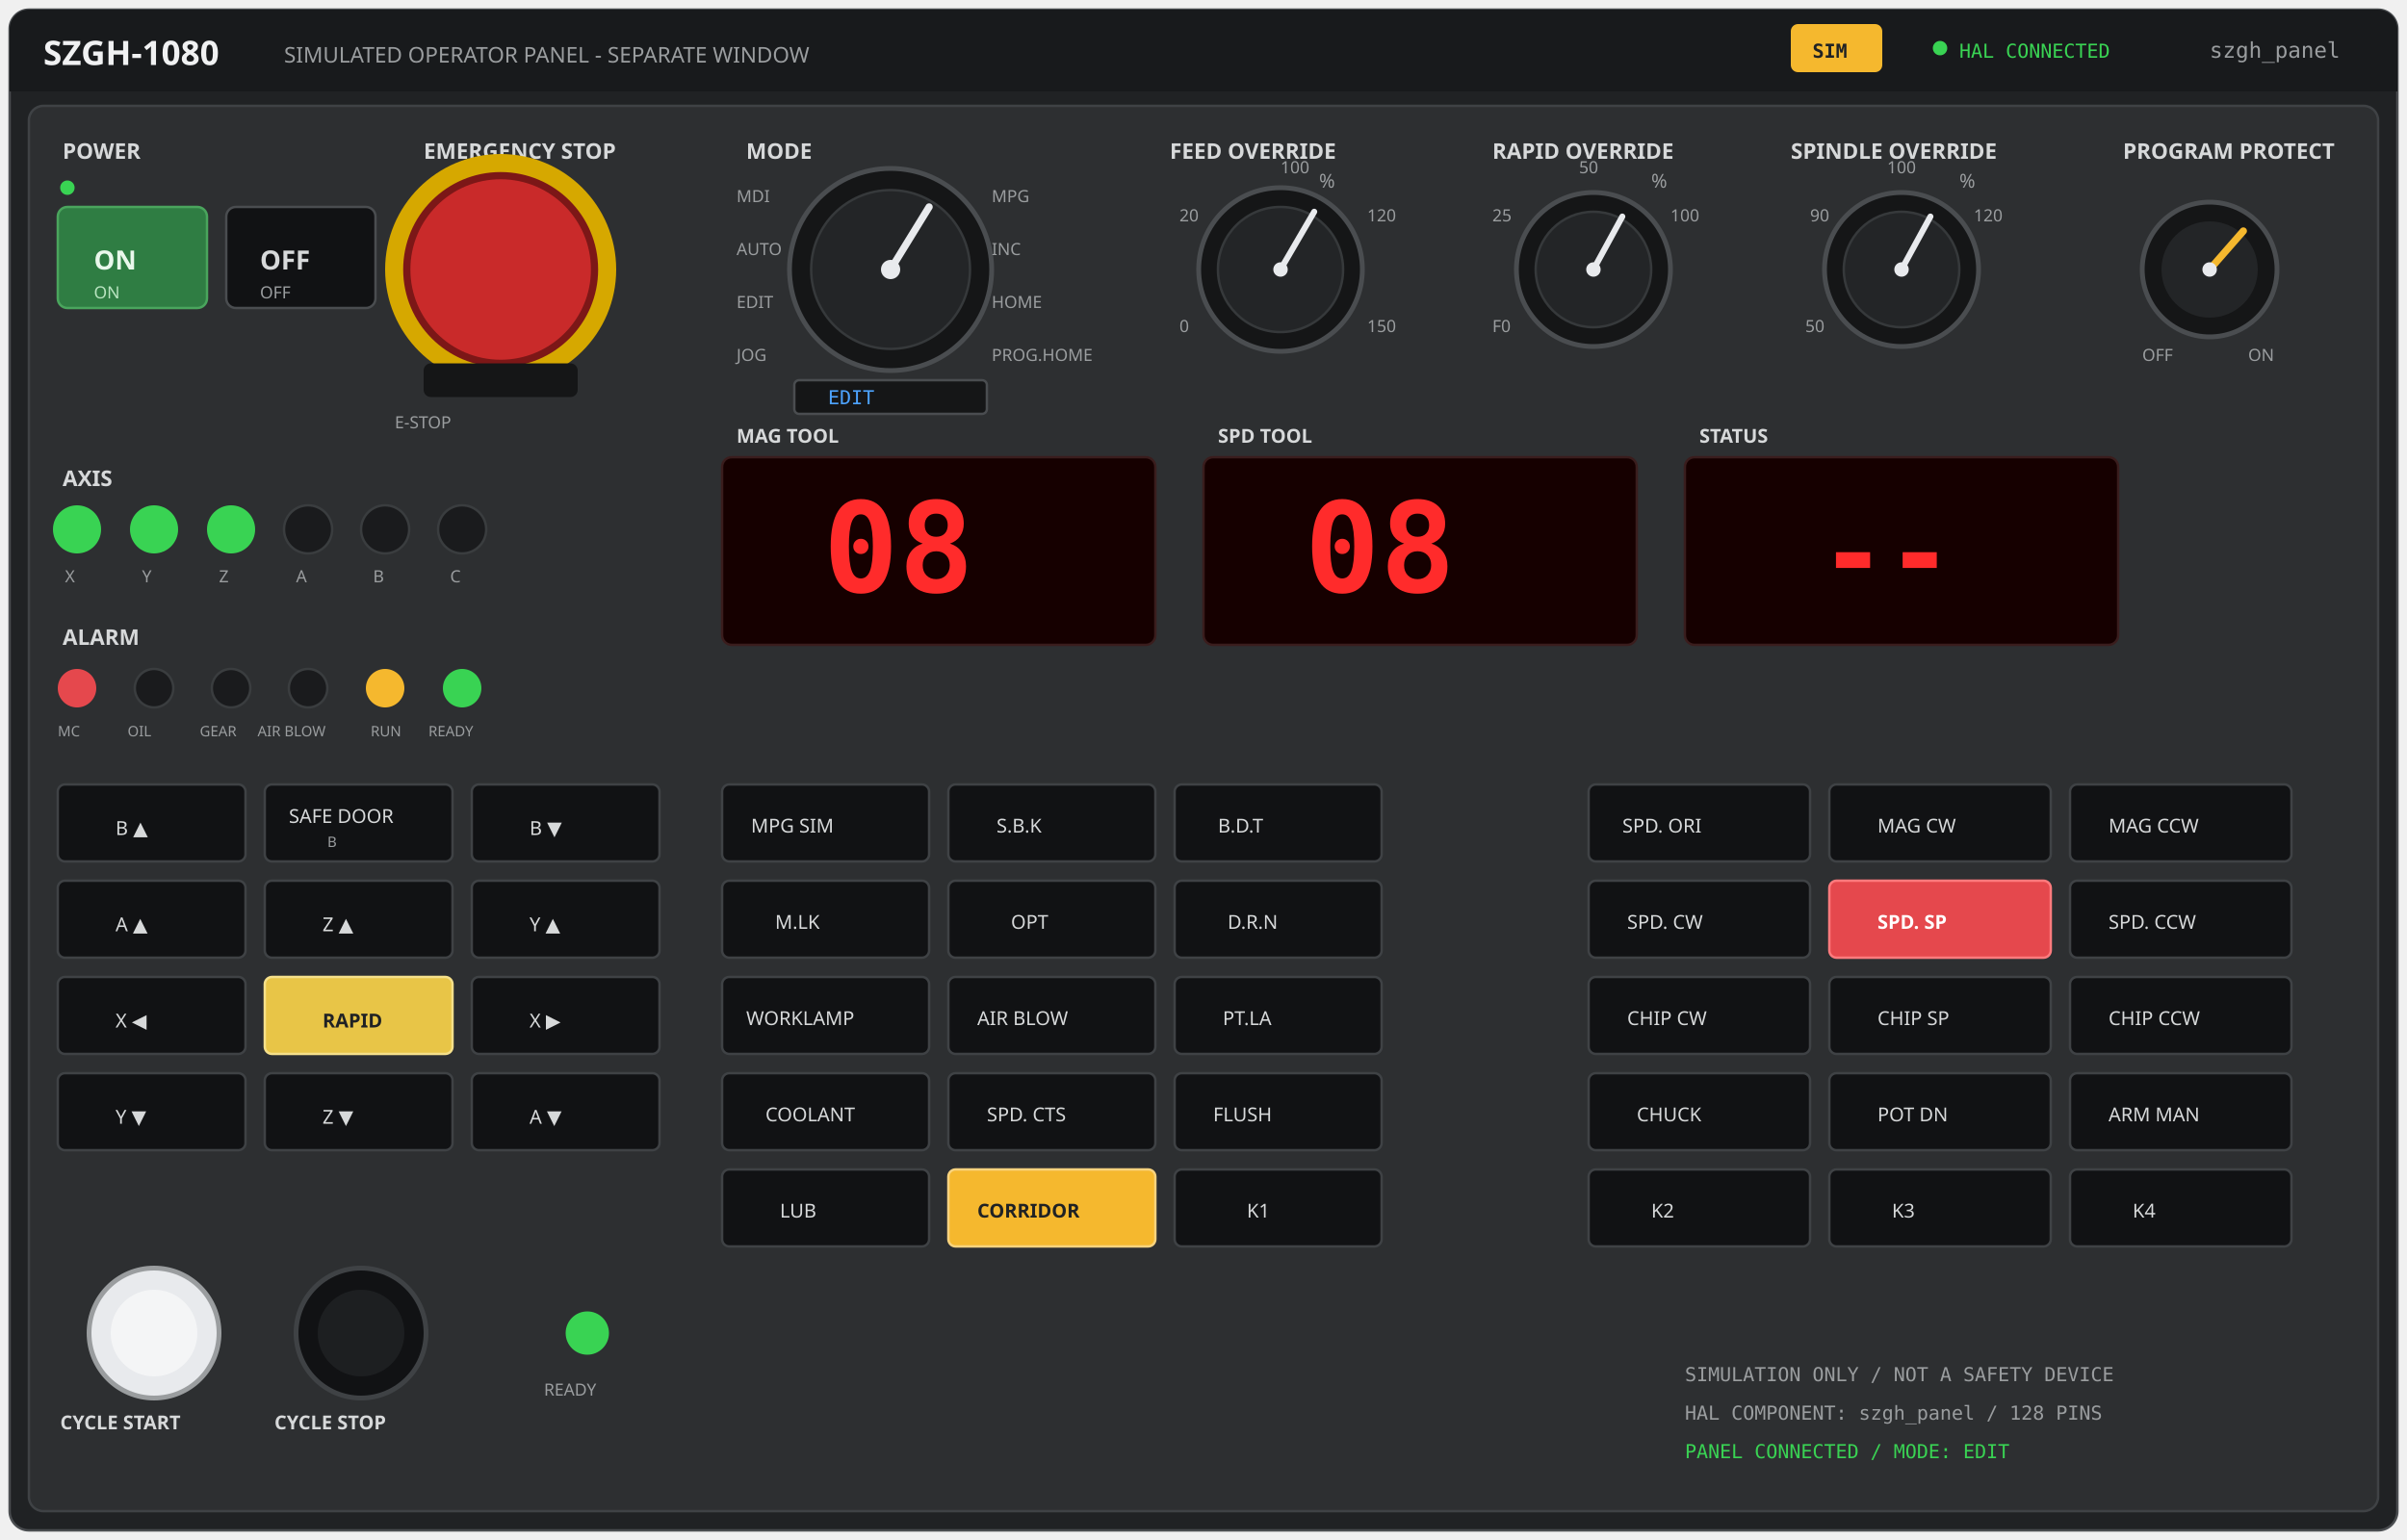
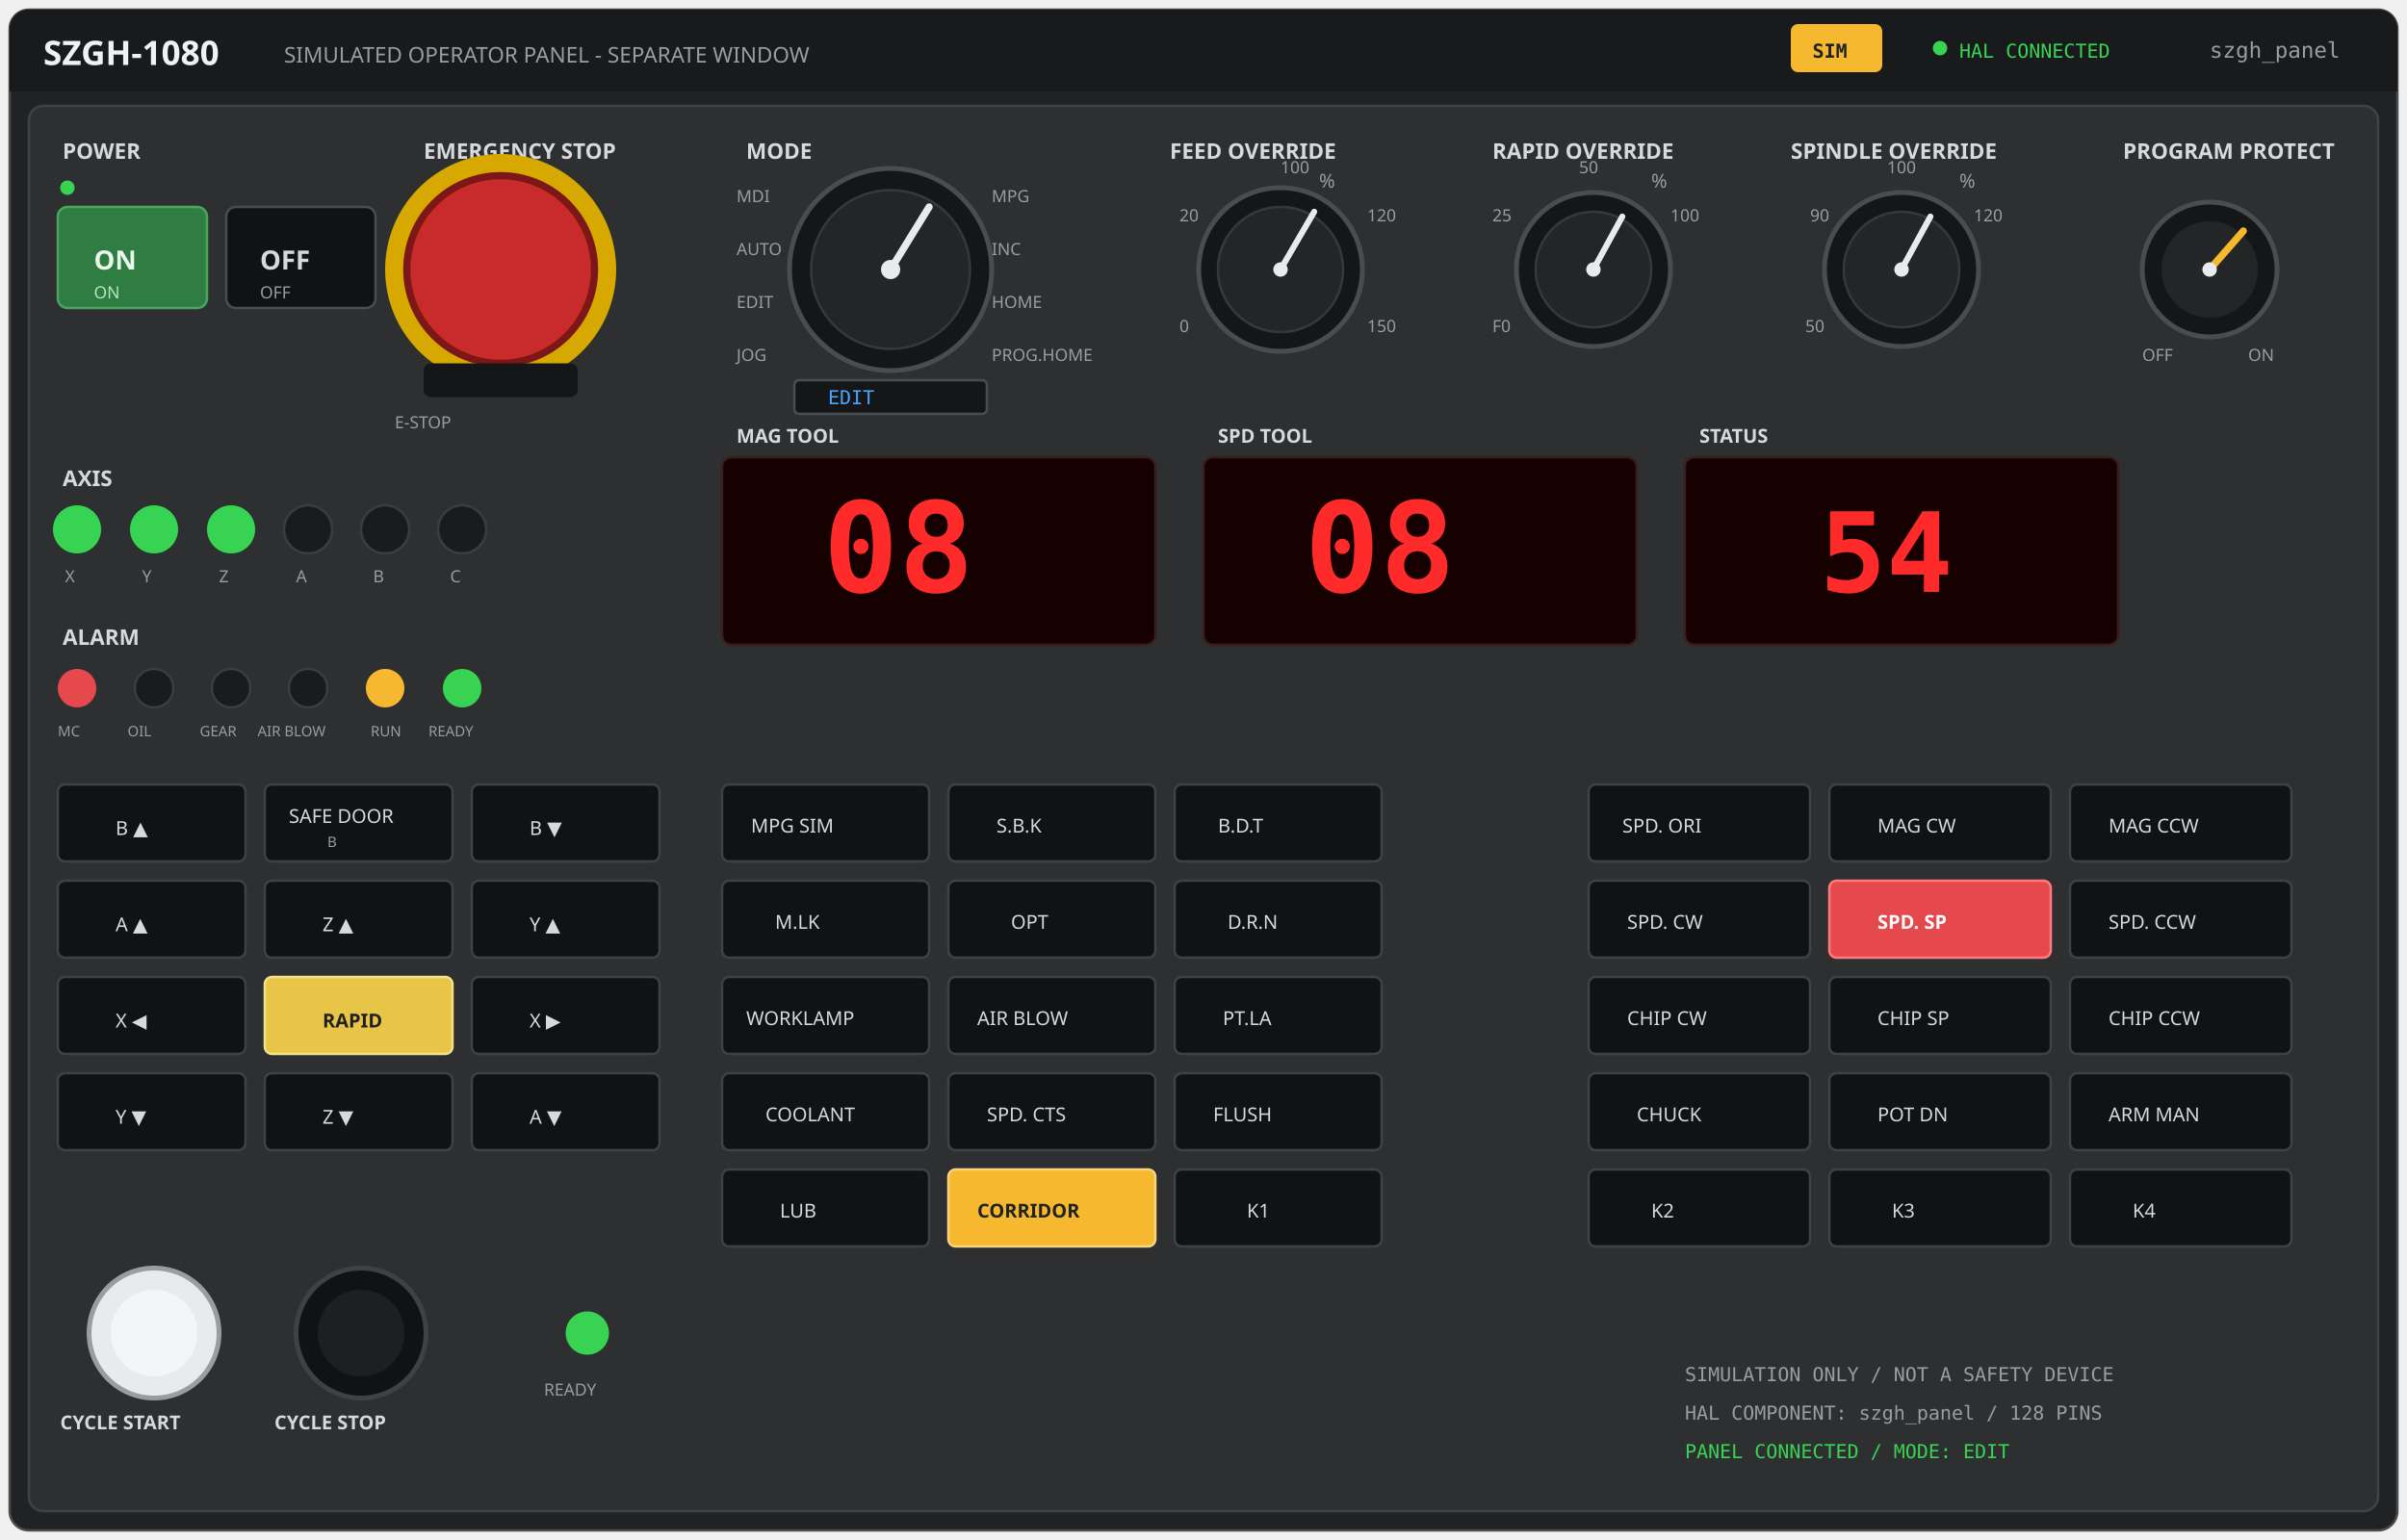
<svg xmlns="http://www.w3.org/2000/svg" viewBox="0 0 1000 640" width="1000" height="640">
  <rect x="4" y="4" width="992" height="632" rx="8" fill="#202224" stroke="#4a4d50" />
  <rect x="4" y="4" width="992" height="34" rx="8" fill="#181a1c" />
  <rect x="4" y="30" width="992" height="8" fill="#181a1c" />
  <text x="18" y="27" fill="#f0f1f2" font-size="14" font-family="sans-serif" font-weight="700">SZGH-1080</text>
  <text x="118" y="26" fill="#9a9d9f" font-size="9" font-family="sans-serif">SIMULATED OPERATOR PANEL - SEPARATE WINDOW</text>
  <rect x="744" y="10" width="38" height="20" rx="3" fill="#f5b82e" />
  <text x="753" y="24" fill="#202224" font-size="8" font-family="monospace" font-weight="700">SIM</text>
  <circle cx="806" cy="20" r="3" fill="#39d353" />
  <text x="814" y="24" fill="#39d353" font-size="8" font-family="monospace">HAL CONNECTED</text>
  <text x="918" y="24" fill="#9a9d9f" font-size="9" font-family="monospace">szgh_panel</text>
  <rect x="12" y="44" width="976" height="584" rx="6" fill="#2d2f31" stroke="#3f4245" />
  <text x="26" y="66" fill="#d7d9da" font-size="9" font-family="sans-serif" font-weight="700">POWER</text>
  <circle cx="28" cy="78" r="3" fill="#39d353" />
  <rect x="24" y="86" width="62" height="42" rx="4" fill="#2f7d43" stroke="#4aa55d" />
  <text x="39" y="112" fill="#e9f7eb" font-size="11" font-family="sans-serif" font-weight="700">ON</text>
  <text x="39" y="124" fill="#b9e4c0" font-size="7" font-family="sans-serif">ON</text>
  <rect x="94" y="86" width="62" height="42" rx="4" fill="#111214" stroke="#4a4d50" />
  <text x="108" y="112" fill="#d7d9da" font-size="11" font-family="sans-serif" font-weight="700">OFF</text>
  <text x="108" y="124" fill="#9a9d9f" font-size="7" font-family="sans-serif">OFF</text>
  <text x="176" y="66" fill="#d7d9da" font-size="9" font-family="sans-serif" font-weight="700">EMERGENCY STOP</text>
  <circle cx="208" cy="112" r="48" fill="#d6a800" />
  <circle cx="208" cy="112" r="39" fill="#c92a2a" stroke="#7c1717" stroke-width="3" />
  <rect x="176" y="151" width="64" height="14" rx="3" fill="#151617" />
  <text x="164" y="178" fill="#9a9d9f" font-size="7" font-family="sans-serif">E-STOP</text>
  <text x="310" y="66" fill="#d7d9da" font-size="9" font-family="sans-serif" font-weight="700">MODE</text>
  <circle cx="370" cy="112" r="42" fill="#151617" stroke="#4a4d50" stroke-width="2" />
  <circle cx="370" cy="112" r="33" fill="#232527" stroke="#36393b" />
  <line x1="370" y1="112" x2="386" y2="86" stroke="#e8eaed" stroke-width="3" stroke-linecap="round" />
  <circle cx="370" cy="112" r="4" fill="#e8eaed" />
  <text x="306" y="84" fill="#9a9d9f" font-size="7" font-family="sans-serif">MDI</text>
  <text x="306" y="106" fill="#9a9d9f" font-size="7" font-family="sans-serif">AUTO</text>
  <text x="306" y="128" fill="#9a9d9f" font-size="7" font-family="sans-serif">EDIT</text>
  <text x="306" y="150" fill="#9a9d9f" font-size="7" font-family="sans-serif">JOG</text>
  <text x="412" y="84" fill="#9a9d9f" font-size="7" font-family="sans-serif">MPG</text>
  <text x="412" y="106" fill="#9a9d9f" font-size="7" font-family="sans-serif">INC</text>
  <text x="412" y="128" fill="#9a9d9f" font-size="7" font-family="sans-serif">HOME</text>
  <text x="412" y="150" fill="#9a9d9f" font-size="7" font-family="sans-serif">PROG.HOME</text>
  <rect x="330" y="158" width="80" height="14" rx="2" fill="#151617" stroke="#4a4d50" />
  <text x="344" y="168" fill="#4da3ff" font-size="8" font-family="monospace">EDIT</text>
  <text x="486" y="66" fill="#d7d9da" font-size="9" font-family="sans-serif" font-weight="700">FEED OVERRIDE</text>
  <text x="548" y="78" fill="#9a9d9f" font-size="8" font-family="sans-serif">%</text>
  <circle cx="532" cy="112" r="34" fill="#151617" stroke="#4a4d50" stroke-width="2" />
  <circle cx="532" cy="112" r="26" fill="#232527" stroke="#36393b" />
  <line x1="532" y1="112" x2="546" y2="88" stroke="#e8eaed" stroke-width="2.5" stroke-linecap="round" />
  <circle cx="532" cy="112" r="3" fill="#e8eaed" />
  <text x="490" y="92" fill="#9a9d9f" font-size="7" font-family="sans-serif">20</text>
  <text x="532" y="72" fill="#9a9d9f" font-size="7" font-family="sans-serif">100</text>
  <text x="568" y="92" fill="#9a9d9f" font-size="7" font-family="sans-serif">120</text>
  <text x="490" y="138" fill="#9a9d9f" font-size="7" font-family="sans-serif">0</text>
  <text x="568" y="138" fill="#9a9d9f" font-size="7" font-family="sans-serif">150</text>
  <text x="620" y="66" fill="#d7d9da" font-size="9" font-family="sans-serif" font-weight="700">RAPID OVERRIDE</text>
  <text x="686" y="78" fill="#9a9d9f" font-size="8" font-family="sans-serif">%</text>
  <circle cx="662" cy="112" r="32" fill="#151617" stroke="#4a4d50" stroke-width="2" />
  <circle cx="662" cy="112" r="24" fill="#232527" stroke="#36393b" />
  <line x1="662" y1="112" x2="674" y2="90" stroke="#e8eaed" stroke-width="2.5" stroke-linecap="round" />
  <circle cx="662" cy="112" r="3" fill="#e8eaed" />
  <text x="620" y="92" fill="#9a9d9f" font-size="7" font-family="sans-serif">25</text>
  <text x="656" y="72" fill="#9a9d9f" font-size="7" font-family="sans-serif">50</text>
  <text x="694" y="92" fill="#9a9d9f" font-size="7" font-family="sans-serif">100</text>
  <text x="620" y="138" fill="#9a9d9f" font-size="7" font-family="sans-serif">F0</text>
  <text x="744" y="66" fill="#d7d9da" font-size="9" font-family="sans-serif" font-weight="700">SPINDLE OVERRIDE</text>
  <text x="814" y="78" fill="#9a9d9f" font-size="8" font-family="sans-serif">%</text>
  <circle cx="790" cy="112" r="32" fill="#151617" stroke="#4a4d50" stroke-width="2" />
  <circle cx="790" cy="112" r="24" fill="#232527" stroke="#36393b" />
  <line x1="790" y1="112" x2="802" y2="90" stroke="#e8eaed" stroke-width="2.5" stroke-linecap="round" />
  <circle cx="790" cy="112" r="3" fill="#e8eaed" />
  <text x="752" y="92" fill="#9a9d9f" font-size="7" font-family="sans-serif">90</text>
  <text x="784" y="72" fill="#9a9d9f" font-size="7" font-family="sans-serif">100</text>
  <text x="820" y="92" fill="#9a9d9f" font-size="7" font-family="sans-serif">120</text>
  <text x="750" y="138" fill="#9a9d9f" font-size="7" font-family="sans-serif">50</text>
  <text x="882" y="66" fill="#d7d9da" font-size="9" font-family="sans-serif" font-weight="700">PROGRAM PROTECT</text>
  <circle cx="918" cy="112" r="28" fill="#151617" stroke="#4a4d50" stroke-width="2" />
  <circle cx="918" cy="112" r="20" fill="#232527" />
  <line x1="918" y1="112" x2="932" y2="96" stroke="#f5b82e" stroke-width="3" stroke-linecap="round" />
  <circle cx="918" cy="112" r="3" fill="#e8eaed" />
  <text x="890" y="150" fill="#9a9d9f" font-size="7" font-family="sans-serif">OFF</text>
  <text x="934" y="150" fill="#9a9d9f" font-size="7" font-family="sans-serif">ON</text>
  <text x="26" y="202" fill="#d7d9da" font-size="9" font-family="sans-serif" font-weight="700">AXIS</text>
  <circle cx="32" cy="220" r="10" fill="#39d353" />
  <circle cx="64" cy="220" r="10" fill="#39d353" />
  <circle cx="96" cy="220" r="10" fill="#39d353" />
  <circle cx="128" cy="220" r="10" fill="#1a1b1d" stroke="#3a3d3f" />
  <circle cx="160" cy="220" r="10" fill="#1a1b1d" stroke="#3a3d3f" />
  <circle cx="192" cy="220" r="10" fill="#1a1b1d" stroke="#3a3d3f" />
  <text x="27" y="242" fill="#9a9d9f" font-size="7" font-family="sans-serif">X</text>
  <text x="59" y="242" fill="#9a9d9f" font-size="7" font-family="sans-serif">Y</text>
  <text x="91" y="242" fill="#9a9d9f" font-size="7" font-family="sans-serif">Z</text>
  <text x="123" y="242" fill="#9a9d9f" font-size="7" font-family="sans-serif">A</text>
  <text x="155" y="242" fill="#9a9d9f" font-size="7" font-family="sans-serif">B</text>
  <text x="187" y="242" fill="#9a9d9f" font-size="7" font-family="sans-serif">C</text>
  <text x="26" y="268" fill="#d7d9da" font-size="9" font-family="sans-serif" font-weight="700">ALARM</text>
  <circle cx="32" cy="286" r="8" fill="#e5484d" />
  <circle cx="64" cy="286" r="8" fill="#1a1b1d" stroke="#3a3d3f" />
  <circle cx="96" cy="286" r="8" fill="#1a1b1d" stroke="#3a3d3f" />
  <circle cx="128" cy="286" r="8" fill="#1a1b1d" stroke="#3a3d3f" />
  <circle cx="160" cy="286" r="8" fill="#f5b82e" />
  <circle cx="192" cy="286" r="8" fill="#39d353" />
  <text x="24" y="306" fill="#9a9d9f" font-size="6" font-family="sans-serif">MC</text>
  <text x="53" y="306" fill="#9a9d9f" font-size="6" font-family="sans-serif">OIL</text>
  <text x="83" y="306" fill="#9a9d9f" font-size="6" font-family="sans-serif">GEAR</text>
  <text x="107" y="306" fill="#9a9d9f" font-size="6" font-family="sans-serif">AIR BLOW</text>
  <text x="154" y="306" fill="#9a9d9f" font-size="6" font-family="sans-serif">RUN</text>
  <text x="178" y="306" fill="#9a9d9f" font-size="6" font-family="sans-serif">READY</text>
  <rect x="300" y="190" width="180" height="78" rx="4" fill="#160000" stroke="#3a1d1d" />
  <text x="306" y="184" fill="#d7d9da" font-size="8" font-family="sans-serif" font-weight="700">MAG TOOL</text>
  <text x="342" y="246" fill="#ff2b2b" font-size="52" font-family="monospace" font-weight="700">08</text>
  <rect x="500" y="190" width="180" height="78" rx="4" fill="#160000" stroke="#3a1d1d" />
  <text x="506" y="184" fill="#d7d9da" font-size="8" font-family="sans-serif" font-weight="700">SPD TOOL</text>
  <text x="542" y="246" fill="#ff2b2b" font-size="52" font-family="monospace" font-weight="700">08</text>
  <rect x="700" y="190" width="180" height="78" rx="4" fill="#160000" stroke="#3a1d1d" />
  <text x="706" y="184" fill="#d7d9da" font-size="8" font-family="sans-serif" font-weight="700">STATUS</text>
-   <text x="756" y="246" fill="#ff2b2b" font-size="46" font-family="monospace" font-weight="700">--</text>
+   <text x="756" y="246" fill="#ff2b2b" font-size="46" font-family="monospace" font-weight="700">54</text>
  <g font-family="sans-serif" font-size="8">
    <rect x="24" y="326" width="78" height="32" rx="3" fill="#111214" stroke="#3f4245" />
    <text x="48" y="347" fill="#d7d9da">B ▲</text>
    <rect x="110" y="326" width="78" height="32" rx="3" fill="#111214" stroke="#3f4245" />
    <text x="120" y="342" fill="#d7d9da">SAFE DOOR</text>
    <text x="136" y="352" fill="#9a9d9f" font-size="6">B</text>
    <rect x="196" y="326" width="78" height="32" rx="3" fill="#111214" stroke="#3f4245" />
    <text x="220" y="347" fill="#d7d9da">B ▼</text>
    <rect x="24" y="366" width="78" height="32" rx="3" fill="#111214" stroke="#3f4245" />
    <text x="48" y="387" fill="#d7d9da">A ▲</text>
    <rect x="110" y="366" width="78" height="32" rx="3" fill="#111214" stroke="#3f4245" />
    <text x="134" y="387" fill="#d7d9da">Z ▲</text>
    <rect x="196" y="366" width="78" height="32" rx="3" fill="#111214" stroke="#3f4245" />
    <text x="220" y="387" fill="#d7d9da">Y ▲</text>
    <rect x="24" y="406" width="78" height="32" rx="3" fill="#111214" stroke="#3f4245" />
    <text x="48" y="427" fill="#d7d9da">X ◀</text>
    <rect x="110" y="406" width="78" height="32" rx="3" fill="#e8c547" stroke="#f5e08a" />
    <text x="134" y="427" fill="#202224" font-weight="700">RAPID</text>
    <rect x="196" y="406" width="78" height="32" rx="3" fill="#111214" stroke="#3f4245" />
    <text x="220" y="427" fill="#d7d9da">X ▶</text>
    <rect x="24" y="446" width="78" height="32" rx="3" fill="#111214" stroke="#3f4245" />
    <text x="48" y="467" fill="#d7d9da">Y ▼</text>
    <rect x="110" y="446" width="78" height="32" rx="3" fill="#111214" stroke="#3f4245" />
    <text x="134" y="467" fill="#d7d9da">Z ▼</text>
    <rect x="196" y="446" width="78" height="32" rx="3" fill="#111214" stroke="#3f4245" />
    <text x="220" y="467" fill="#d7d9da">A ▼</text>
  </g>
  <g font-family="sans-serif" font-size="8">
    <rect x="300" y="326" width="86" height="32" rx="3" fill="#111214" stroke="#3f4245" />
    <text x="312" y="346" fill="#d7d9da">MPG SIM</text>
    <rect x="394" y="326" width="86" height="32" rx="3" fill="#111214" stroke="#3f4245" />
    <text x="414" y="346" fill="#d7d9da">S.B.K</text>
    <rect x="488" y="326" width="86" height="32" rx="3" fill="#111214" stroke="#3f4245" />
    <text x="506" y="346" fill="#d7d9da">B.D.T</text>
    <rect x="300" y="366" width="86" height="32" rx="3" fill="#111214" stroke="#3f4245" />
    <text x="322" y="386" fill="#d7d9da">M.LK</text>
    <rect x="394" y="366" width="86" height="32" rx="3" fill="#111214" stroke="#3f4245" />
    <text x="420" y="386" fill="#d7d9da">OPT</text>
    <rect x="488" y="366" width="86" height="32" rx="3" fill="#111214" stroke="#3f4245" />
    <text x="510" y="386" fill="#d7d9da">D.R.N</text>
    <rect x="300" y="406" width="86" height="32" rx="3" fill="#111214" stroke="#3f4245" />
    <text x="310" y="426" fill="#d7d9da">WORKLAMP</text>
    <rect x="394" y="406" width="86" height="32" rx="3" fill="#111214" stroke="#3f4245" />
    <text x="406" y="426" fill="#d7d9da">AIR BLOW</text>
    <rect x="488" y="406" width="86" height="32" rx="3" fill="#111214" stroke="#3f4245" />
    <text x="508" y="426" fill="#d7d9da">PT.LA</text>
    <rect x="300" y="446" width="86" height="32" rx="3" fill="#111214" stroke="#3f4245" />
    <text x="318" y="466" fill="#d7d9da">COOLANT</text>
    <rect x="394" y="446" width="86" height="32" rx="3" fill="#111214" stroke="#3f4245" />
    <text x="410" y="466" fill="#d7d9da">SPD. CTS</text>
    <rect x="488" y="446" width="86" height="32" rx="3" fill="#111214" stroke="#3f4245" />
    <text x="504" y="466" fill="#d7d9da">FLUSH</text>
    <rect x="300" y="486" width="86" height="32" rx="3" fill="#111214" stroke="#3f4245" />
    <text x="324" y="506" fill="#d7d9da">LUB</text>
    <rect x="394" y="486" width="86" height="32" rx="3" fill="#f5b82e" stroke="#f8d37e" />
    <text x="406" y="506" fill="#202224" font-weight="700">CORRIDOR</text>
    <rect x="488" y="486" width="86" height="32" rx="3" fill="#111214" stroke="#3f4245" />
    <text x="518" y="506" fill="#d7d9da">K1</text>
  </g>
  <g font-family="sans-serif" font-size="8">
    <rect x="660" y="326" width="92" height="32" rx="3" fill="#111214" stroke="#3f4245" />
    <text x="674" y="346" fill="#d7d9da">SPD. ORI</text>
    <rect x="760" y="326" width="92" height="32" rx="3" fill="#111214" stroke="#3f4245" />
    <text x="780" y="346" fill="#d7d9da">MAG CW</text>
    <rect x="860" y="326" width="92" height="32" rx="3" fill="#111214" stroke="#3f4245" />
    <text x="876" y="346" fill="#d7d9da">MAG CCW</text>
    <rect x="660" y="366" width="92" height="32" rx="3" fill="#111214" stroke="#3f4245" />
    <text x="676" y="386" fill="#d7d9da">SPD. CW</text>
    <rect x="760" y="366" width="92" height="32" rx="3" fill="#e5484d" stroke="#ff7a7d" />
    <text x="780" y="386" fill="#ffffff" font-weight="700">SPD. SP</text>
    <rect x="860" y="366" width="92" height="32" rx="3" fill="#111214" stroke="#3f4245" />
    <text x="876" y="386" fill="#d7d9da">SPD. CCW</text>
    <rect x="660" y="406" width="92" height="32" rx="3" fill="#111214" stroke="#3f4245" />
    <text x="676" y="426" fill="#d7d9da">CHIP CW</text>
    <rect x="760" y="406" width="92" height="32" rx="3" fill="#111214" stroke="#3f4245" />
    <text x="780" y="426" fill="#d7d9da">CHIP SP</text>
    <rect x="860" y="406" width="92" height="32" rx="3" fill="#111214" stroke="#3f4245" />
    <text x="876" y="426" fill="#d7d9da">CHIP CCW</text>
    <rect x="660" y="446" width="92" height="32" rx="3" fill="#111214" stroke="#3f4245" />
    <text x="680" y="466" fill="#d7d9da">CHUCK</text>
    <rect x="760" y="446" width="92" height="32" rx="3" fill="#111214" stroke="#3f4245" />
    <text x="780" y="466" fill="#d7d9da">POT DN</text>
    <rect x="860" y="446" width="92" height="32" rx="3" fill="#111214" stroke="#3f4245" />
    <text x="876" y="466" fill="#d7d9da">ARM MAN</text>
    <rect x="660" y="486" width="92" height="32" rx="3" fill="#111214" stroke="#3f4245" />
    <text x="686" y="506" fill="#d7d9da">K2</text>
    <rect x="760" y="486" width="92" height="32" rx="3" fill="#111214" stroke="#3f4245" />
    <text x="786" y="506" fill="#d7d9da">K3</text>
    <rect x="860" y="486" width="92" height="32" rx="3" fill="#111214" stroke="#3f4245" />
    <text x="886" y="506" fill="#d7d9da">K4</text>
  </g>
  <circle cx="64" cy="554" r="27" fill="#e8eaed" stroke="#9a9d9f" stroke-width="2" />
  <circle cx="64" cy="554" r="18" fill="#f4f5f6" />
  <text x="25" y="594" fill="#d7d9da" font-size="8" font-family="sans-serif" font-weight="700">CYCLE START</text>
  <circle cx="150" cy="554" r="27" fill="#111214" stroke="#3f4245" stroke-width="2" />
  <circle cx="150" cy="554" r="18" fill="#1d1f21" />
  <text x="114" y="594" fill="#d7d9da" font-size="8" font-family="sans-serif" font-weight="700">CYCLE STOP</text>
  <circle cx="244" cy="554" r="9" fill="#39d353" />
  <text x="226" y="580" fill="#9a9d9f" font-size="7" font-family="sans-serif">READY</text>
  <text x="700" y="574" fill="#9a9d9f" font-size="8" font-family="monospace">SIMULATION ONLY / NOT A SAFETY DEVICE</text>
  <text x="700" y="590" fill="#9a9d9f" font-size="8" font-family="monospace">HAL COMPONENT: szgh_panel / 128 PINS</text>
  <text x="700" y="606" fill="#39d353" font-size="8" font-family="monospace">PANEL CONNECTED / MODE: EDIT</text>
</svg>
